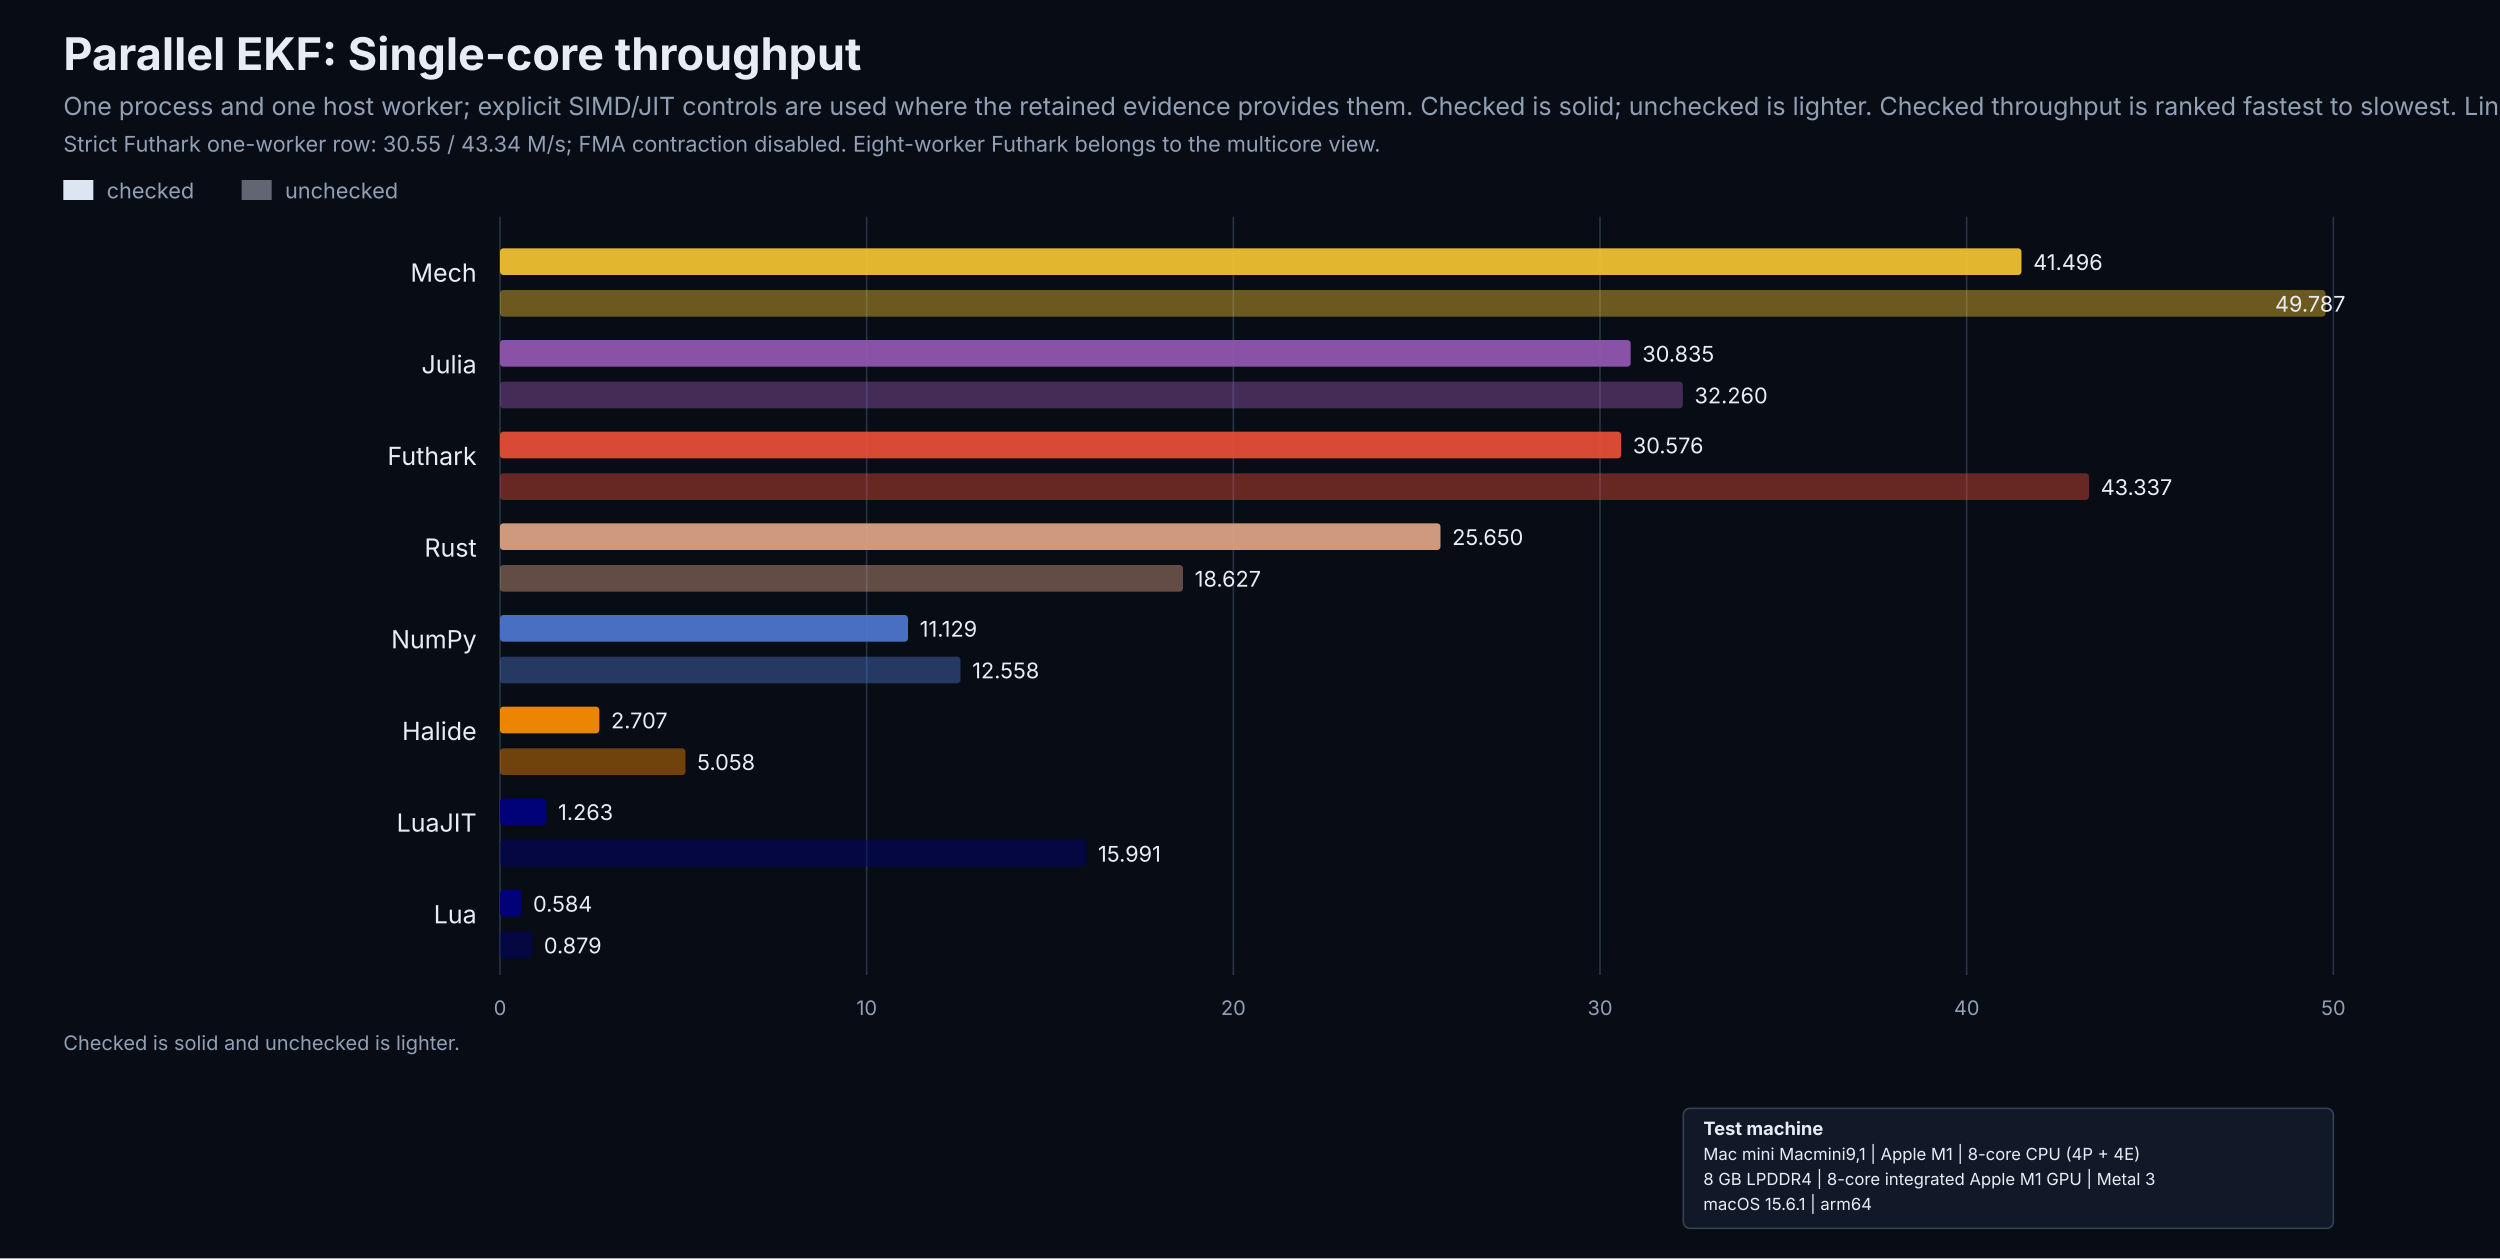
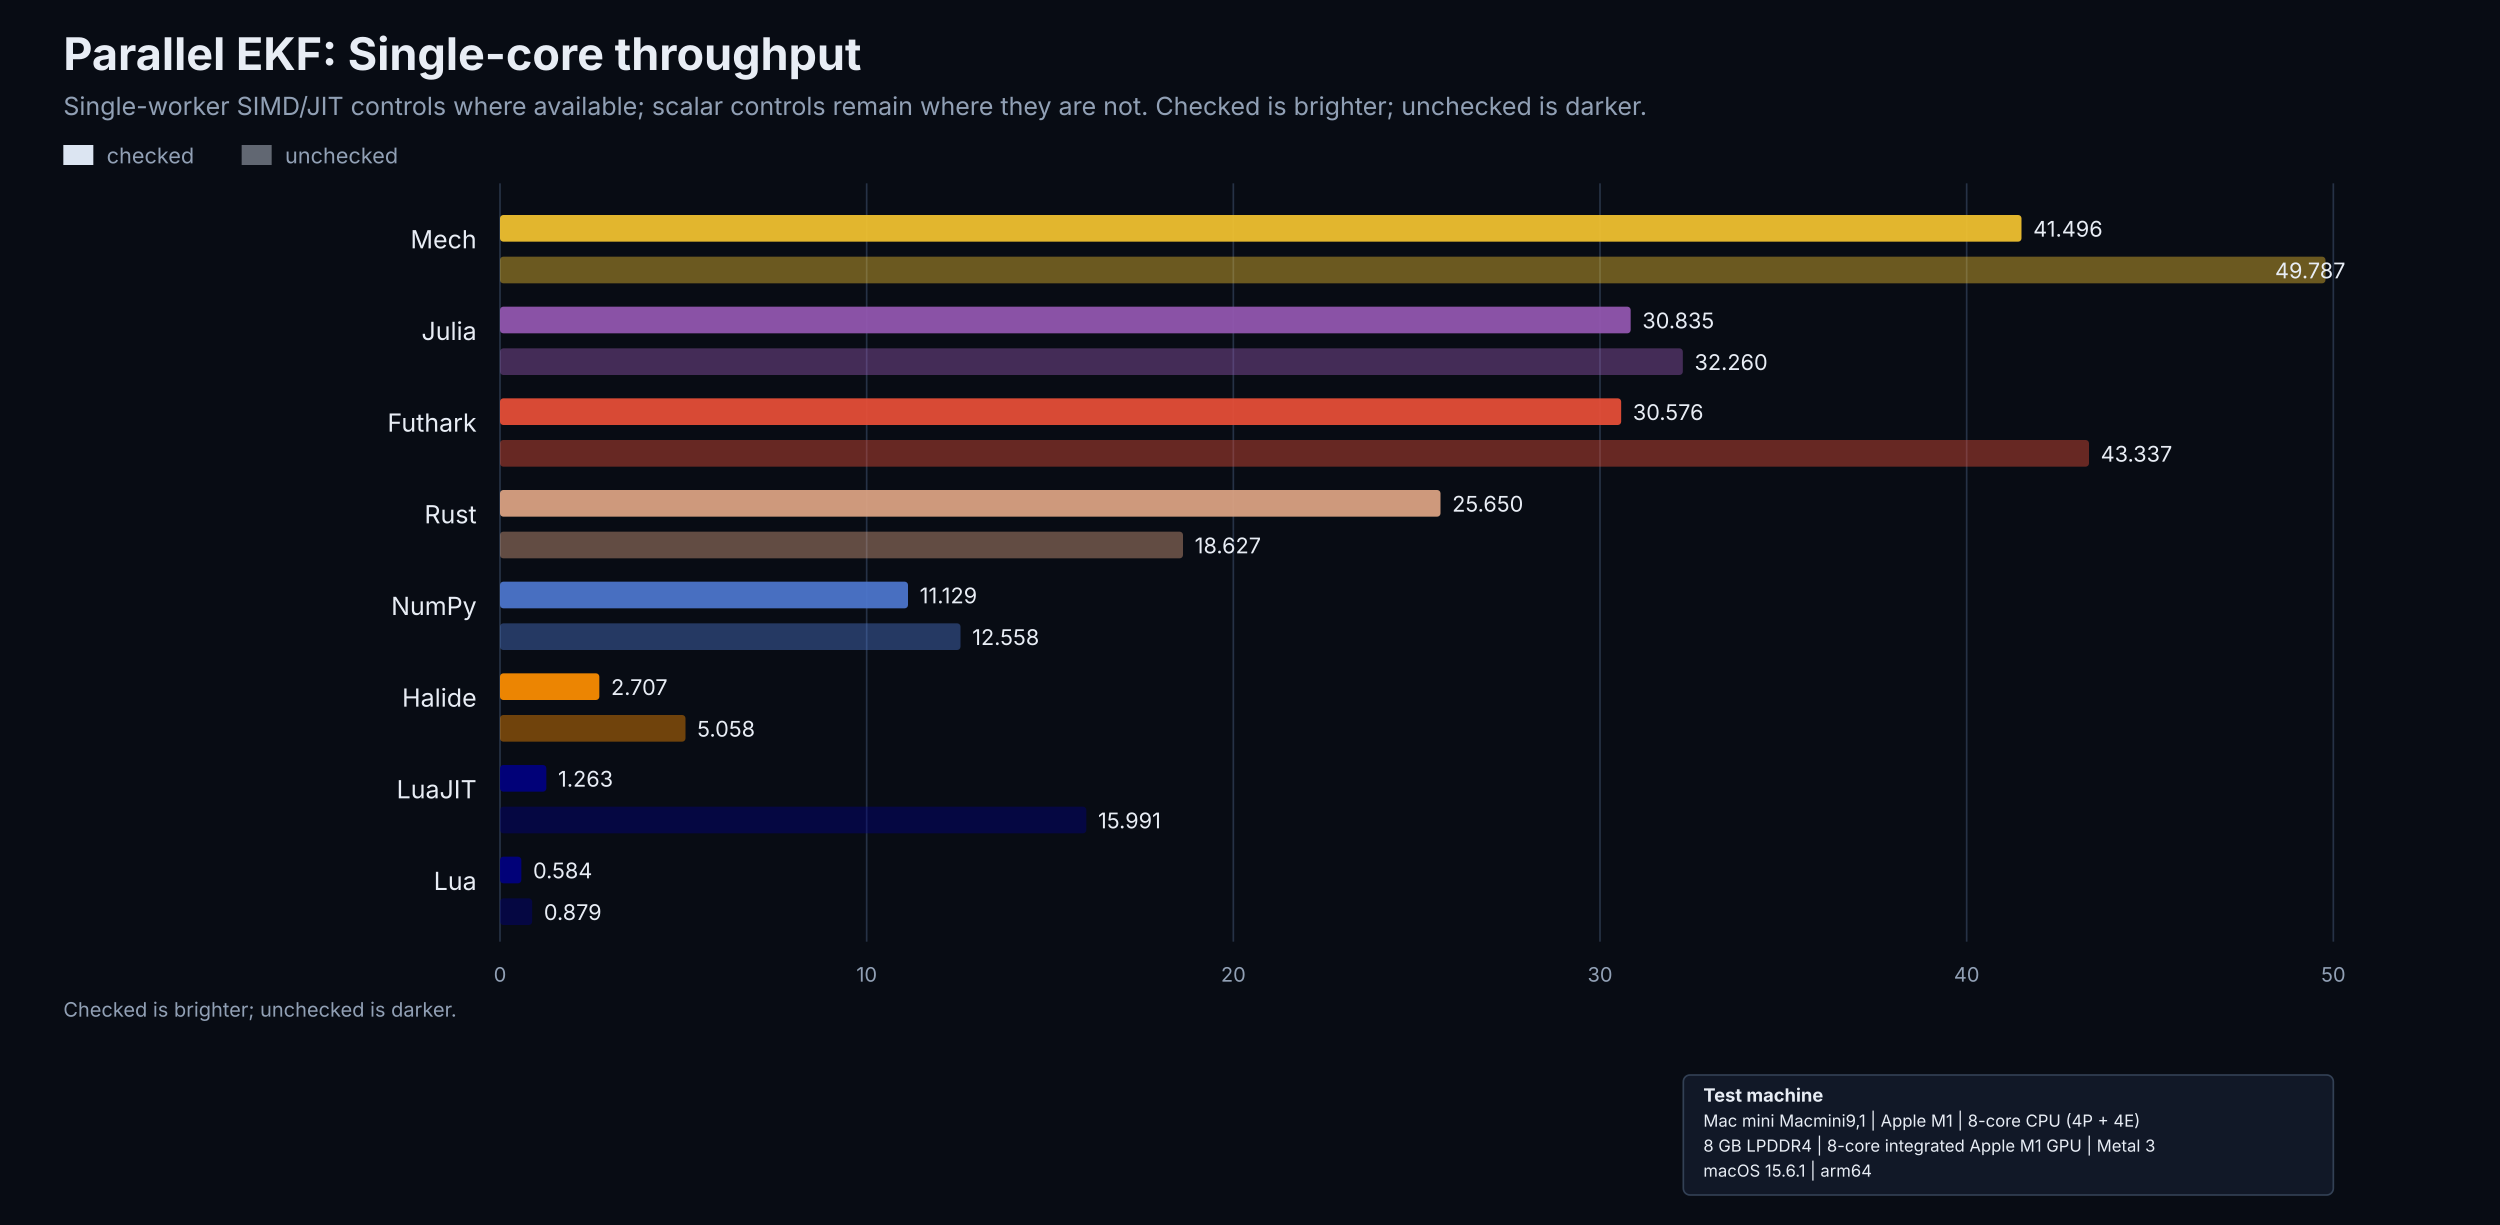
- <svg xmlns="http://www.w3.org/2000/svg" width="1500" height="755" viewBox="0 0 1500 755">
+ <svg xmlns="http://www.w3.org/2000/svg" width="1500" height="735" viewBox="0 0 1500 735">
  <rect width="100%" height="100%" fill="#080c14" />
  <style>text{font-family:-apple-system,BlinkMacSystemFont,"Segoe UI",sans-serif;fill:#e8edf5}.muted{fill:#91a0b5}.grid{stroke:#263246;stroke-width:1}.label{font-size:15px}.value{font-size:13px;font-variant-numeric:tabular-nums}</style>
  <text x="38" y="42" font-size="27" font-weight="700">Parallel EKF: Single-core throughput</text>
-   <text x="38" y="69" class="muted" font-size="15">One process and one host worker; explicit SIMD/JIT controls are used where the retained evidence provides them. Checked is solid; unchecked is lighter. Checked throughput is ranked fastest to slowest. Linear M/s axis.</text>
-   <text x="38" y="91" class="muted" font-size="13">Strict Futhark one-worker row: 30.55 / 43.34 M/s; FMA contraction disabled. Eight-worker Futhark belongs to the multicore view.</text>
-   <rect x="38" y="108" width="18" height="12" fill="#dce5f2" />
-   <text x="64" y="119" class="muted" font-size="13">checked</text>
-   <rect x="145" y="108" width="18" height="12" fill="#dce5f2" opacity="0.42" />
-   <text x="171" y="119" class="muted" font-size="13">unchecked</text>
-   <line x1="300.0" y1="130" x2="300.0" y2="585" class="grid" />
-   <text x="300.0" y="609" text-anchor="middle" class="muted" font-size="12">0</text>
-   <line x1="520.0" y1="130" x2="520.0" y2="585" class="grid" />
-   <text x="520.0" y="609" text-anchor="middle" class="muted" font-size="12">10</text>
-   <line x1="740.0" y1="130" x2="740.0" y2="585" class="grid" />
-   <text x="740.0" y="609" text-anchor="middle" class="muted" font-size="12">20</text>
-   <line x1="960.0" y1="130" x2="960.0" y2="585" class="grid" />
-   <text x="960.0" y="609" text-anchor="middle" class="muted" font-size="12">30</text>
-   <line x1="1180.0" y1="130" x2="1180.0" y2="585" class="grid" />
-   <text x="1180.0" y="609" text-anchor="middle" class="muted" font-size="12">40</text>
-   <line x1="1400.0" y1="130" x2="1400.0" y2="585" class="grid" />
-   <text x="1400.0" y="609" text-anchor="middle" class="muted" font-size="12">50</text>
-   <text x="286" y="169" text-anchor="end" class="label">Mech</text>
-   <rect x="300" y="149" width="912.9" height="16" rx="2" fill="#f4c430" opacity="0.92" />
-   <text x="1219.9" y="162" class="value">41.496</text>
-   <rect x="300" y="174" width="1095.3" height="16" rx="2" fill="#f4c430" opacity="0.42" />
-   <text x="1365.0" y="187" class="value">49.787</text>
-   <text x="286" y="224" text-anchor="end" class="label">Julia</text>
-   <rect x="300" y="204" width="678.4" height="16" rx="2" fill="#9558b2" opacity="0.92" />
-   <text x="985.4" y="217" class="value">30.835</text>
-   <rect x="300" y="229" width="709.7" height="16" rx="2" fill="#9558b2" opacity="0.42" />
-   <text x="1016.7" y="242" class="value">32.260</text>
-   <text x="286" y="279" text-anchor="end" class="label">Futhark</text>
-   <rect x="300" y="259" width="672.7" height="16" rx="2" fill="#e94f37" opacity="0.92" />
-   <text x="979.7" y="272" class="value">30.576</text>
-   <rect x="300" y="284" width="953.4" height="16" rx="2" fill="#e94f37" opacity="0.42" />
-   <text x="1260.4" y="297" class="value">43.337</text>
-   <text x="286" y="334" text-anchor="end" class="label">Rust</text>
-   <rect x="300" y="314" width="564.3" height="16" rx="2" fill="#dea584" opacity="0.92" />
-   <text x="871.3" y="327" class="value">25.650</text>
-   <rect x="300" y="339" width="409.8" height="16" rx="2" fill="#dea584" opacity="0.42" />
-   <text x="716.8" y="352" class="value">18.627</text>
-   <text x="286" y="389" text-anchor="end" class="label">NumPy</text>
-   <rect x="300" y="369" width="244.8" height="16" rx="2" fill="#4d77cf" opacity="0.92" />
-   <text x="551.8" y="382" class="value">11.129</text>
-   <rect x="300" y="394" width="276.3" height="16" rx="2" fill="#4d77cf" opacity="0.42" />
-   <text x="583.3" y="407" class="value">12.558</text>
-   <text x="286" y="444" text-anchor="end" class="label">Halide</text>
-   <rect x="300" y="424" width="59.6" height="16" rx="2" fill="#ff8f00" opacity="0.92" />
-   <text x="366.6" y="437" class="value">2.707</text>
-   <rect x="300" y="449" width="111.3" height="16" rx="2" fill="#ff8f00" opacity="0.42" />
-   <text x="418.3" y="462" class="value">5.058</text>
-   <text x="286" y="499" text-anchor="end" class="label">LuaJIT</text>
-   <rect x="300" y="479" width="27.8" height="16" rx="2" fill="#000080" opacity="0.92" />
-   <text x="334.8" y="492" class="value">1.263</text>
-   <rect x="300" y="504" width="351.8" height="16" rx="2" fill="#000080" opacity="0.42" />
-   <text x="658.8" y="517" class="value">15.991</text>
-   <text x="286" y="554" text-anchor="end" class="label">Lua</text>
-   <rect x="300" y="534" width="12.8" height="16" rx="2" fill="#000080" opacity="0.92" />
-   <text x="319.8" y="547" class="value">0.584</text>
-   <rect x="300" y="559" width="19.3" height="16" rx="2" fill="#000080" opacity="0.42" />
-   <text x="326.3" y="572" class="value">0.879</text>
-   <text x="38" y="630" class="muted" font-size="12">Checked is solid and unchecked is lighter.</text>
+   <text x="38" y="69" class="muted" font-size="15">Single-worker SIMD/JIT controls where available; scalar controls remain where they are not. Checked is brighter; unchecked is darker.</text>
+   <rect x="38" y="87" width="18" height="12" fill="#dce5f2" />
+   <text x="64" y="98" class="muted" font-size="13">checked</text>
+   <rect x="145" y="87" width="18" height="12" fill="#dce5f2" opacity="0.42" />
+   <text x="171" y="98" class="muted" font-size="13">unchecked</text>
+   <line x1="300.0" y1="110" x2="300.0" y2="565" class="grid" />
+   <text x="300.0" y="589" text-anchor="middle" class="muted" font-size="12">0</text>
+   <line x1="520.0" y1="110" x2="520.0" y2="565" class="grid" />
+   <text x="520.0" y="589" text-anchor="middle" class="muted" font-size="12">10</text>
+   <line x1="740.0" y1="110" x2="740.0" y2="565" class="grid" />
+   <text x="740.0" y="589" text-anchor="middle" class="muted" font-size="12">20</text>
+   <line x1="960.0" y1="110" x2="960.0" y2="565" class="grid" />
+   <text x="960.0" y="589" text-anchor="middle" class="muted" font-size="12">30</text>
+   <line x1="1180.0" y1="110" x2="1180.0" y2="565" class="grid" />
+   <text x="1180.0" y="589" text-anchor="middle" class="muted" font-size="12">40</text>
+   <line x1="1400.0" y1="110" x2="1400.0" y2="565" class="grid" />
+   <text x="1400.0" y="589" text-anchor="middle" class="muted" font-size="12">50</text>
+   <text x="286" y="149" text-anchor="end" class="label">Mech</text>
+   <rect x="300" y="129" width="912.9" height="16" rx="2" fill="#f4c430" opacity="0.92" />
+   <text x="1219.9" y="142" class="value">41.496</text>
+   <rect x="300" y="154" width="1095.3" height="16" rx="2" fill="#f4c430" opacity="0.42" />
+   <text x="1365.0" y="167" class="value">49.787</text>
+   <text x="286" y="204" text-anchor="end" class="label">Julia</text>
+   <rect x="300" y="184" width="678.4" height="16" rx="2" fill="#9558b2" opacity="0.92" />
+   <text x="985.4" y="197" class="value">30.835</text>
+   <rect x="300" y="209" width="709.7" height="16" rx="2" fill="#9558b2" opacity="0.42" />
+   <text x="1016.7" y="222" class="value">32.260</text>
+   <text x="286" y="259" text-anchor="end" class="label">Futhark</text>
+   <rect x="300" y="239" width="672.7" height="16" rx="2" fill="#e94f37" opacity="0.92" />
+   <text x="979.7" y="252" class="value">30.576</text>
+   <rect x="300" y="264" width="953.4" height="16" rx="2" fill="#e94f37" opacity="0.42" />
+   <text x="1260.4" y="277" class="value">43.337</text>
+   <text x="286" y="314" text-anchor="end" class="label">Rust</text>
+   <rect x="300" y="294" width="564.3" height="16" rx="2" fill="#dea584" opacity="0.92" />
+   <text x="871.3" y="307" class="value">25.650</text>
+   <rect x="300" y="319" width="409.8" height="16" rx="2" fill="#dea584" opacity="0.42" />
+   <text x="716.8" y="332" class="value">18.627</text>
+   <text x="286" y="369" text-anchor="end" class="label">NumPy</text>
+   <rect x="300" y="349" width="244.8" height="16" rx="2" fill="#4d77cf" opacity="0.92" />
+   <text x="551.8" y="362" class="value">11.129</text>
+   <rect x="300" y="374" width="276.3" height="16" rx="2" fill="#4d77cf" opacity="0.42" />
+   <text x="583.3" y="387" class="value">12.558</text>
+   <text x="286" y="424" text-anchor="end" class="label">Halide</text>
+   <rect x="300" y="404" width="59.6" height="16" rx="2" fill="#ff8f00" opacity="0.92" />
+   <text x="366.6" y="417" class="value">2.707</text>
+   <rect x="300" y="429" width="111.3" height="16" rx="2" fill="#ff8f00" opacity="0.42" />
+   <text x="418.3" y="442" class="value">5.058</text>
+   <text x="286" y="479" text-anchor="end" class="label">LuaJIT</text>
+   <rect x="300" y="459" width="27.8" height="16" rx="2" fill="#000080" opacity="0.92" />
+   <text x="334.8" y="472" class="value">1.263</text>
+   <rect x="300" y="484" width="351.8" height="16" rx="2" fill="#000080" opacity="0.42" />
+   <text x="658.8" y="497" class="value">15.991</text>
+   <text x="286" y="534" text-anchor="end" class="label">Lua</text>
+   <rect x="300" y="514" width="12.8" height="16" rx="2" fill="#000080" opacity="0.92" />
+   <text x="319.8" y="527" class="value">0.584</text>
+   <rect x="300" y="539" width="19.3" height="16" rx="2" fill="#000080" opacity="0.42" />
+   <text x="326.3" y="552" class="value">0.879</text>
+   <text x="38" y="610" class="muted" font-size="12">Checked is brighter; unchecked is darker.</text>
  <g aria-label="Test machine">
-     <rect x="1010" y="665" width="390" height="72" rx="4" fill="#111827" stroke="#334155" />
-     <text x="1022" y="681" fill="#e8edf5" font-size="11" font-weight="700">Test machine</text>
-     <text x="1022" y="696" fill="#91a0b5" font-size="10">Mac mini Macmini9,1 | Apple M1 | 8-core CPU (4P + 4E)</text>
-     <text x="1022" y="711" fill="#91a0b5" font-size="10">8 GB LPDDR4 | 8-core integrated Apple M1 GPU | Metal 3</text>
-     <text x="1022" y="726" fill="#91a0b5" font-size="10">macOS 15.6.1 | arm64</text>
+     <rect x="1010" y="645" width="390" height="72" rx="4" fill="#111827" stroke="#334155" />
+     <text x="1022" y="661" fill="#e8edf5" font-size="11" font-weight="700">Test machine</text>
+     <text x="1022" y="676" fill="#91a0b5" font-size="10">Mac mini Macmini9,1 | Apple M1 | 8-core CPU (4P + 4E)</text>
+     <text x="1022" y="691" fill="#91a0b5" font-size="10">8 GB LPDDR4 | 8-core integrated Apple M1 GPU | Metal 3</text>
+     <text x="1022" y="706" fill="#91a0b5" font-size="10">macOS 15.6.1 | arm64</text>
  </g>
</svg>
